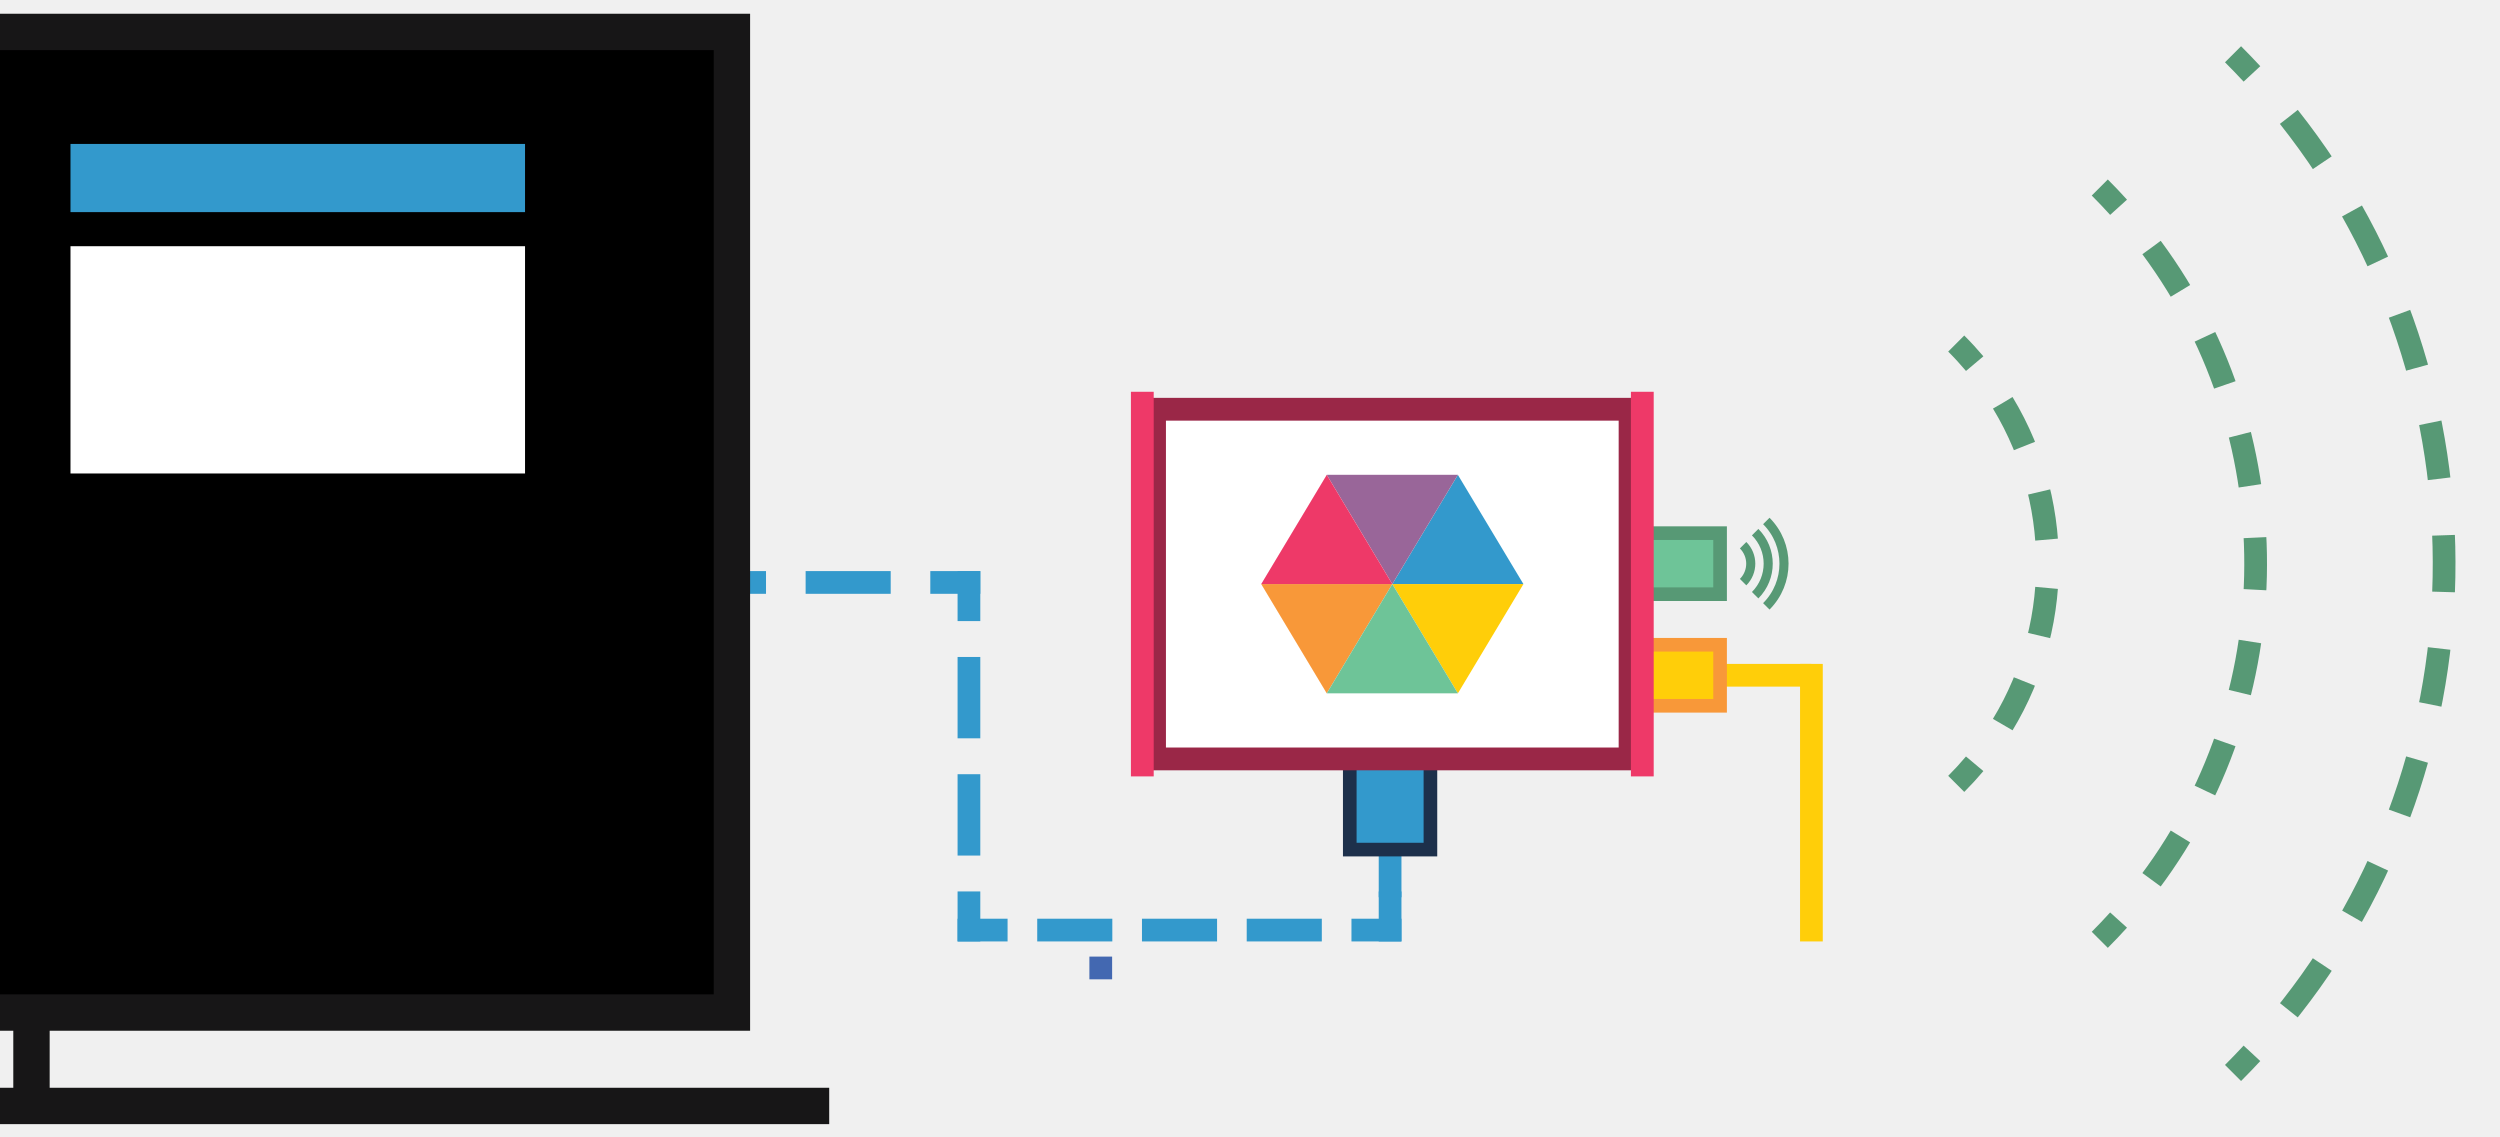
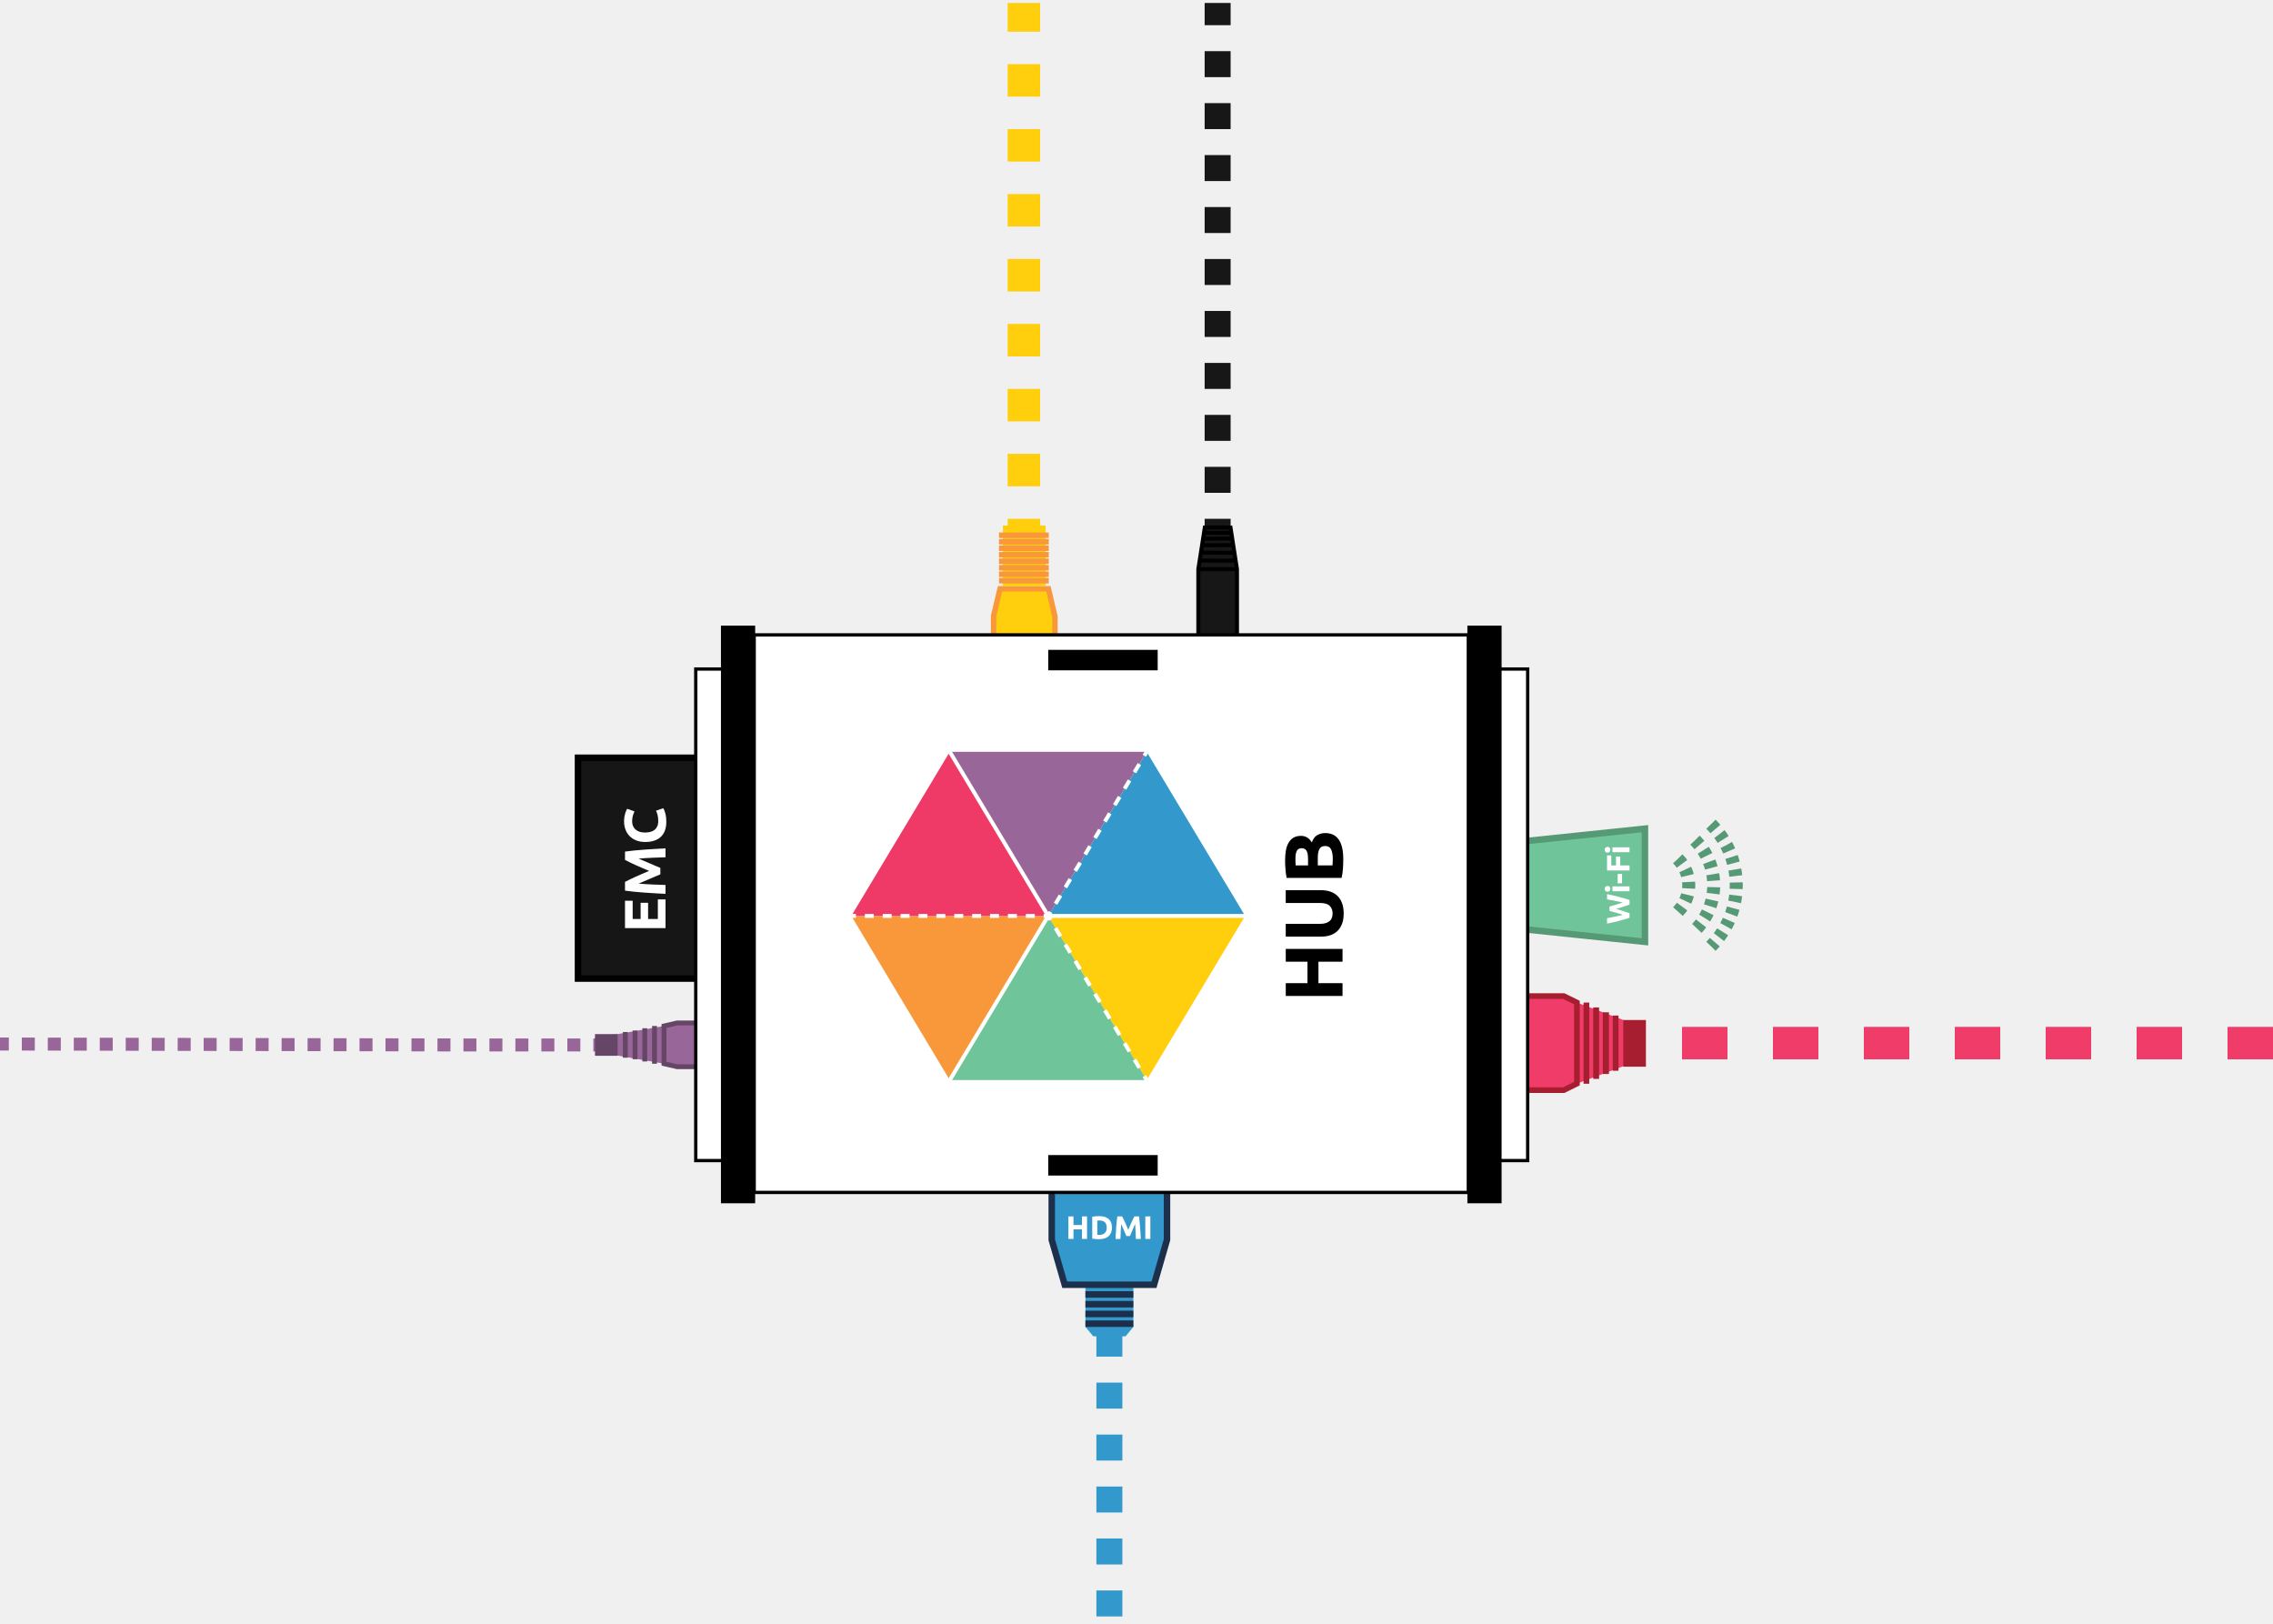
- <svg xmlns="http://www.w3.org/2000/svg" version="1.1" id="Layer_1" x="0px" y="0px" width="550px" height="250px" viewBox="0 0 550 250" enable-background="new 0 0 550 250" xml:space="preserve">
-   <g>
-     <path fill="none" d="M515.834,106.439" />
-   </g>
-   <path stroke="#4368B1" stroke-width="5" stroke-linecap="square" stroke-miterlimit="10" d="M242.167,212.951" />
+ <svg xmlns="http://www.w3.org/2000/svg" version="1.1" id="Layer_1" x="0px" y="0px" width="350px" height="250px" viewBox="-32.5 0 350 250" enable-background="new -32.5 0 350 250" xml:space="preserve">
  <g>
    <g>
-       <g>
-         <line fill="none" stroke="#3399CC" stroke-width="5" stroke-linecap="square" stroke-miterlimit="10" x1="305.821" y1="188.9" x2="305.821" y2="194.9" />
-         <line fill="none" stroke="#3399CC" stroke-width="5" stroke-linecap="square" stroke-miterlimit="10" x1="305.821" y1="198.617" x2="305.821" y2="204.617" />
-       </g>
+       <line fill="none" stroke="#EF3C68" stroke-width="5" stroke-miterlimit="10" stroke-dasharray="7" x1="317.5" y1="160.602" x2="211.845" y2="160.602" />
    </g>
    <g>
-       <g>
-         <line fill="none" stroke="#3399CC" stroke-width="5" stroke-linecap="square" stroke-miterlimit="10" x1="305.821" y1="204.617" x2="299.821" y2="204.617" />
-         <line fill="none" stroke="#3399CC" stroke-width="5" stroke-linecap="square" stroke-miterlimit="10" stroke-dasharray="11.522,11.522" x1="288.299" y1="204.617" x2="224.928" y2="204.617" />
-         <line fill="none" stroke="#3399CC" stroke-width="5" stroke-linecap="square" stroke-miterlimit="10" x1="219.167" y1="204.617" x2="213.167" y2="204.617" />
-       </g>
-     </g>
-     <g>
-       <g>
-         <line fill="none" stroke="#3399CC" stroke-width="5" stroke-linecap="square" stroke-miterlimit="10" x1="213.167" y1="204.617" x2="213.167" y2="198.617" />
-         <line fill="none" stroke="#3399CC" stroke-width="5" stroke-linecap="square" stroke-miterlimit="10" stroke-dasharray="12.896,12.896" x1="213.167" y1="185.722" x2="213.167" y2="140.587" />
-         <line fill="none" stroke="#3399CC" stroke-width="5" stroke-linecap="square" stroke-miterlimit="10" x1="213.167" y1="134.139" x2="213.167" y2="128.139" />
-       </g>
-     </g>
-     <g>
-       <g>
-         <line fill="none" stroke="#3399CC" stroke-width="5" stroke-linecap="square" stroke-miterlimit="10" x1="213.167" y1="128.139" x2="207.167" y2="128.139" />
-         <line fill="none" stroke="#3399CC" stroke-width="5" stroke-linecap="square" stroke-miterlimit="10" stroke-dasharray="13.715,13.715" x1="193.452" y1="128.139" x2="172.88" y2="128.139" />
-         <line fill="none" stroke="#3399CC" stroke-width="5" stroke-linecap="square" stroke-miterlimit="10" x1="166.022" y1="128.139" x2="160.022" y2="128.139" />
-       </g>
-     </g>
-   </g>
-   <rect x="296.949" y="161.562" fill="#3399CC" stroke="#1D304B" stroke-width="3" stroke-miterlimit="10" width="17.744" height="25.348" />
-   <line fill="none" stroke="#FFCE09" stroke-width="5" stroke-miterlimit="10" x1="398.512" y1="148.559" x2="378.512" y2="148.559" />
-   <rect x="359.236" y="141.846" fill="#FFCE09" stroke="#F89839" stroke-width="3" stroke-miterlimit="10" width="19.182" height="13.428" />
-   <rect x="359.236" y="117.293" fill="#6EC498" stroke="#579975" stroke-width="3" stroke-miterlimit="10" width="19.182" height="13.428" />
-   <g>
-     <g>
-       <path fill="none" stroke="#579975" stroke-width="2" stroke-miterlimit="10" d="M388.588,114.613c5.19,5.192,5.19,13.595,0,18.786    " />
-       <path fill="none" stroke="#579975" stroke-width="2" stroke-miterlimit="10" d="M386.131,117.07    c3.832,3.834,3.832,10.038,0,13.874" />
-       <path fill="none" stroke="#579975" stroke-width="2" stroke-miterlimit="10" d="M383.483,119.947c2.245,2.242,2.245,5.877,0,8.121    " />
+       <polygon fill="#EF3C68" points="218.288,163.844 210.317,166.844 210.317,154.359 218.288,157.359   " />
+       <polygon fill="#EF3C68" stroke="#A61E2F" stroke-width="0.869" stroke-miterlimit="10" points="196.89,167.844 196.89,153.359     208.288,153.359 210.317,154.359 210.317,166.844 208.288,167.844   " />
+       <path fill="#FFCE0E" stroke="#F8993A" stroke-width="0.869" stroke-miterlimit="10" d="M208.401,167.844" />
+       <line fill="none" stroke="#A61E2F" stroke-width="0.88" stroke-miterlimit="10" x1="211.776" y1="154.359" x2="211.776" y2="166.859" />
+       <line fill="none" stroke="#A61E2F" stroke-width="0.903" stroke-miterlimit="10" x1="213.276" y1="155.109" x2="213.276" y2="166.109" />
+       <line fill="none" stroke="#A61E2F" stroke-width="0.936" stroke-miterlimit="10" x1="214.776" y1="155.859" x2="214.776" y2="165.359" />
+       <line fill="none" stroke="#A61E2F" stroke-width="0.885" stroke-miterlimit="10" x1="216.276" y1="156.359" x2="216.276" y2="164.859" />
+       <rect x="217.456" y="157.047" fill="#A61E2F" width="3.486" height="7.186" />
    </g>
  </g>
  <g>
-     <rect x="-147.173" y="7.024" stroke="#171617" stroke-width="8" stroke-miterlimit="10" width="308.195" height="215.738" />
-     <line fill="none" stroke="#171617" stroke-width="8" stroke-miterlimit="10" x1="-168.575" y1="243.309" x2="182.425" y2="243.309" />
-     <line fill="none" stroke="#171617" stroke-width="8" stroke-miterlimit="10" x1="6.925" y1="222.762" x2="6.925" y2="243.309" />
+     <rect x="56.5" y="116.667" fill="#171617" stroke="#000000" stroke-miterlimit="10" width="22.667" height="34" />
+     <g>
+       <path fill="#FFFFFF" d="M69.976,142.896h-6.237v-4.213h1.179v2.809h1.225v-2.493h1.151v2.493h1.503v-3.016h1.18V142.896z" />
+       <path fill="#FFFFFF" d="M63.738,135.786c0.198-0.108,0.442-0.233,0.733-0.374c0.291-0.142,0.605-0.289,0.945-0.442    c0.339-0.153,0.686-0.306,1.039-0.456s0.688-0.291,0.999-0.424c-0.312-0.133-0.646-0.273-0.999-0.424s-0.7-0.303-1.039-0.456    c-0.34-0.153-0.654-0.301-0.945-0.442c-0.291-0.141-0.535-0.266-0.733-0.375v-1.277c0.413-0.061,0.878-0.115,1.39-0.166    c0.514-0.052,1.048-0.097,1.603-0.136c0.556-0.039,1.112-0.075,1.669-0.108c0.559-0.032,1.084-0.061,1.576-0.085v1.368    c-0.606,0.018-1.267,0.042-1.98,0.072c-0.714,0.029-1.434,0.074-2.16,0.135c0.252,0.108,0.531,0.229,0.837,0.361    c0.306,0.132,0.612,0.264,0.919,0.393c0.305,0.129,0.598,0.254,0.877,0.375c0.279,0.119,0.518,0.223,0.715,0.307v0.98    c-0.197,0.084-0.436,0.188-0.715,0.307c-0.279,0.121-0.572,0.246-0.877,0.375c-0.307,0.13-0.613,0.261-0.919,0.393    c-0.306,0.133-0.585,0.254-0.837,0.361c0.727,0.061,1.446,0.105,2.16,0.135c0.714,0.031,1.374,0.055,1.98,0.072v1.368    c-0.492-0.024-1.018-0.052-1.576-0.085c-0.557-0.033-1.113-0.069-1.669-0.108c-0.555-0.039-1.089-0.084-1.603-0.136    c-0.512-0.051-0.977-0.105-1.39-0.166V135.786z" />
+       <path fill="#FFFFFF" d="M70.101,126.525c0,1.014-0.281,1.787-0.846,2.317c-0.563,0.531-1.365,0.796-2.402,0.796    c-0.517,0-0.977-0.08-1.382-0.242s-0.747-0.385-1.026-0.666c-0.279-0.282-0.49-0.618-0.635-1.008    c-0.144-0.391-0.215-0.813-0.215-1.27c0-0.264,0.02-0.504,0.059-0.72s0.084-0.405,0.135-0.567s0.104-0.297,0.157-0.404    c0.054-0.108,0.096-0.186,0.126-0.234l1.134,0.404c-0.103,0.193-0.188,0.416-0.261,0.672c-0.072,0.254-0.108,0.544-0.108,0.867    c0,0.217,0.036,0.428,0.108,0.635s0.188,0.391,0.346,0.549c0.16,0.16,0.365,0.287,0.617,0.383s0.559,0.145,0.918,0.145    c0.288,0,0.557-0.031,0.805-0.095c0.25-0.063,0.465-0.165,0.645-0.306s0.322-0.326,0.428-0.554    c0.104-0.228,0.156-0.505,0.156-0.828c0-0.204-0.012-0.388-0.035-0.549c-0.023-0.162-0.053-0.306-0.086-0.433    c-0.033-0.125-0.07-0.236-0.112-0.332c-0.042-0.097-0.081-0.184-0.116-0.262l1.125-0.387c0.119,0.197,0.228,0.477,0.323,0.837    C70.054,125.635,70.101,126.051,70.101,126.525z" />
+     </g>
  </g>
-   <line fill="none" stroke="#FFCE09" stroke-width="5" stroke-linecap="square" stroke-miterlimit="10" x1="398.511" y1="204.617" x2="398.511" y2="148.559" />
-   <rect x="15.508" y="31.666" fill="#3399CC" width="100" height="15" />
-   <rect x="15.508" y="54.166" fill="#FFFFFF" width="100" height="50" />
+   <line fill="none" stroke="#171718" stroke-width="4" stroke-miterlimit="10" stroke-dasharray="4" x1="154.993" y1="91.878" x2="154.993" y2="0.458" />
  <g>
+     <polygon fill="#171718" stroke="#000000" stroke-width="0.616" stroke-miterlimit="10" points="153.021,81.215 156.971,81.215    157.971,87.632 157.971,98.639 152.021,98.639 152.021,87.632  " />
+     <line fill="none" stroke="#000000" stroke-width="0.616" stroke-miterlimit="10" x1="152.021" y1="87.632" x2="157.971" y2="87.632" />
+     <line fill="none" stroke="#000000" stroke-width="0.616" stroke-miterlimit="10" x1="152.227" y1="86.314" x2="157.764" y2="86.31" />
+     <line fill="none" stroke="#000000" stroke-width="0.616" stroke-miterlimit="10" x1="152.419" y1="85.074" x2="157.575" y2="85.104" />
+     <line fill="none" stroke="#000000" stroke-width="0.616" stroke-miterlimit="10" x1="152.598" y1="83.938" x2="157.393" y2="83.925" />
+     <line fill="none" stroke="#000000" stroke-width="0.616" stroke-miterlimit="10" x1="152.753" y1="82.933" x2="157.236" y2="82.93" />
+     <line fill="none" stroke="#000000" stroke-width="0.616" stroke-miterlimit="10" x1="152.867" y1="82.033" x2="157.113" y2="82.033" />
+   </g>
+   <line fill="none" stroke="#FFCE0C" stroke-width="5" stroke-miterlimit="10" stroke-dasharray="5" x1="125.161" y1="84.878" x2="125.161" y2="0.458" />
+   <g>
+     <polygon fill="#FFCE0C" stroke="#F8983A" stroke-width="0.839" stroke-miterlimit="10" points="121.492,90.653 128.939,90.653    129.939,94.911 129.939,100.834 120.492,100.834 120.492,94.827  " />
+     <rect x="121.924" y="80.911" fill="#FFCE0C" width="6.583" height="9.333" />
+     <line fill="none" stroke="#F8983A" stroke-width="0.839" stroke-miterlimit="10" x1="121.327" y1="89.411" x2="128.994" y2="89.411" />
+     <line fill="none" stroke="#F8983A" stroke-width="0.839" stroke-miterlimit="10" x1="121.327" y1="88.411" x2="128.994" y2="88.411" />
+     <line fill="none" stroke="#F8983A" stroke-width="0.839" stroke-miterlimit="10" x1="121.327" y1="87.411" x2="128.994" y2="87.411" />
+     <line fill="none" stroke="#F8983A" stroke-width="0.839" stroke-miterlimit="10" x1="121.327" y1="86.411" x2="128.994" y2="86.411" />
+     <line fill="none" stroke="#F8983A" stroke-width="0.839" stroke-miterlimit="10" x1="121.327" y1="85.411" x2="128.994" y2="85.411" />
+     <line fill="none" stroke="#F8983A" stroke-width="0.839" stroke-miterlimit="10" x1="121.327" y1="84.411" x2="128.994" y2="84.411" />
+     <line fill="none" stroke="#F8983A" stroke-width="0.839" stroke-miterlimit="10" x1="121.327" y1="83.411" x2="128.994" y2="83.411" />
+     <line fill="none" stroke="#F8983A" stroke-width="0.839" stroke-miterlimit="10" x1="121.327" y1="82.411" x2="128.994" y2="82.411" />
+   </g>
+   <g>
+     <polygon fill="#3399CC" points="140.824,205.74 142.013,204.302 142.013,197.807 134.636,197.807 134.636,204.302 135.84,205.74     " />
+     <g>
+       <polygon fill="#3399CC" stroke="#1D304B" stroke-miterlimit="10" points="147.197,172.459 147.197,190.876 145.197,197.807     131.451,197.807 129.451,190.898 129.451,172.459   " />
+       <g>
+         <path fill="#FFFFFF" d="M134.104,187.285h0.78v3.465h-0.78v-1.47h-1.31v1.47h-0.78v-3.465h0.78v1.324h1.31V187.285z" />
+         <path fill="#FFFFFF" d="M138.719,189.014c0,0.301-0.047,0.563-0.141,0.785c-0.093,0.225-0.225,0.408-0.396,0.557     c-0.172,0.146-0.381,0.256-0.628,0.328c-0.247,0.073-0.523,0.11-0.83,0.11c-0.14,0-0.304-0.006-0.489-0.019     c-0.188-0.012-0.371-0.034-0.551-0.071v-3.375c0.18-0.033,0.367-0.056,0.563-0.067c0.196-0.011,0.363-0.018,0.502-0.018     c0.297,0,0.566,0.033,0.809,0.1c0.241,0.067,0.449,0.172,0.622,0.315c0.173,0.143,0.307,0.325,0.399,0.55     C138.672,188.434,138.719,188.702,138.719,189.014z M136.464,190.115c0.036,0.003,0.079,0.006,0.128,0.007     c0.048,0.002,0.105,0.003,0.172,0.003c0.391,0,0.68-0.1,0.867-0.295c0.188-0.196,0.283-0.469,0.283-0.814     c0-0.363-0.09-0.639-0.271-0.824c-0.18-0.188-0.465-0.28-0.854-0.28c-0.054,0-0.109,0.001-0.166,0.002     c-0.057,0.002-0.109,0.006-0.159,0.013V190.115L136.464,190.115z" />
+         <path fill="#FFFFFF" d="M140.289,187.285c0.061,0.109,0.129,0.246,0.207,0.406c0.08,0.162,0.162,0.338,0.246,0.525     c0.086,0.188,0.17,0.381,0.254,0.577c0.084,0.197,0.162,0.382,0.236,0.556c0.072-0.174,0.152-0.357,0.234-0.556     c0.084-0.196,0.17-0.39,0.254-0.577c0.086-0.188,0.168-0.363,0.246-0.525c0.078-0.16,0.148-0.297,0.209-0.406h0.709     c0.033,0.229,0.064,0.486,0.092,0.771c0.029,0.285,0.055,0.582,0.076,0.891s0.041,0.617,0.062,0.928     c0.018,0.311,0.033,0.602,0.047,0.875h-0.76c-0.01-0.337-0.023-0.703-0.041-1.1c-0.016-0.397-0.041-0.797-0.074-1.2     c-0.061,0.14-0.127,0.295-0.201,0.465c-0.072,0.17-0.146,0.34-0.219,0.51c-0.07,0.17-0.141,0.333-0.207,0.487     c-0.066,0.154-0.125,0.288-0.172,0.396h-0.545c-0.047-0.108-0.104-0.242-0.17-0.396c-0.068-0.154-0.137-0.317-0.209-0.487     c-0.072-0.17-0.145-0.34-0.219-0.51c-0.072-0.17-0.14-0.325-0.2-0.465c-0.033,0.403-0.058,0.803-0.075,1.2     c-0.016,0.396-0.029,0.763-0.039,1.1h-0.761c0.014-0.273,0.029-0.564,0.048-0.875c0.018-0.311,0.038-0.619,0.061-0.928     c0.021-0.309,0.046-0.604,0.074-0.891c0.028-0.285,0.059-0.543,0.093-0.771H140.289z" />
+         <path fill="#FFFFFF" d="M143.855,187.285h0.778v3.465h-0.778V187.285z" />
+       </g>
+     </g>
+     <line fill="none" stroke="#1D304B" stroke-miterlimit="10" x1="134.636" y1="199.302" x2="142.013" y2="199.302" />
+     <line fill="none" stroke="#1D304B" stroke-miterlimit="10" x1="134.636" y1="200.802" x2="142.013" y2="200.802" />
+     <line fill="none" stroke="#1D304B" stroke-miterlimit="10" x1="134.636" y1="202.302" x2="142.013" y2="202.302" />
+     <line fill="none" stroke="#1D304B" stroke-miterlimit="10" x1="134.636" y1="203.802" x2="142.013" y2="203.802" />
+   </g>
+   <line fill="none" stroke="#3399CC" stroke-width="4" stroke-miterlimit="10" stroke-dasharray="4" x1="138.324" y1="204.875" x2="138.324" y2="249.542" />
+   <polyline fill="none" stroke="#996699" stroke-width="2" stroke-miterlimit="10" stroke-dasharray="2" points="60.861,160.886   37.625,160.886 -32.5,160.742 " />
+   <polygon fill="#6FC499" stroke="#569975" stroke-miterlimit="10" points="220.793,127.585 220.793,145.014 201.611,143.014   201.611,129.585 " />
+   <g>
+     <g>
+       <path fill="none" stroke="#569975" stroke-width="2" stroke-miterlimit="10" stroke-dasharray="1" d="M230.963,126.906    c5.189,5.191,5.189,13.595,0,18.785" />
+       <path fill="none" stroke="#569975" stroke-width="2" stroke-miterlimit="10" stroke-dasharray="1" d="M228.506,129.363    c3.832,3.834,3.832,10.037,0,13.873" />
+       <path fill="none" stroke="#569975" stroke-width="2" stroke-miterlimit="10" stroke-dasharray="1" d="M225.857,132.24    c2.246,2.242,2.246,5.877,0,8.121" />
+     </g>
+   </g>
+   <g>
+     <polygon fill="#996699" points="61.772,162.376 69.743,163.771 69.743,157.965 61.772,159.361  " />
+     <polygon fill="#996699" stroke="#664666" stroke-width="0.75" stroke-miterlimit="10" points="83.171,164.236 83.171,157.5    71.772,157.5 69.743,157.965 69.743,163.771 71.772,164.236  " />
+     <path fill="#FFCE0C" stroke="#F8983A" stroke-width="0.593" stroke-miterlimit="10" d="M71.659,164.236" />
+     <line fill="none" stroke="#664666" stroke-width="0.75" stroke-miterlimit="10" x1="68.284" y1="157.965" x2="68.284" y2="163.78" />
+     <line fill="none" stroke="#664666" stroke-width="0.75" stroke-miterlimit="10" x1="66.784" y1="158.314" x2="66.784" y2="163.43" />
+     <line fill="none" stroke="#664666" stroke-width="0.75" stroke-miterlimit="10" x1="65.284" y1="158.664" x2="65.284" y2="163.082" />
+     <line fill="none" stroke="#664666" stroke-width="0.75" stroke-miterlimit="10" x1="63.784" y1="158.895" x2="63.784" y2="162.85" />
+     <rect x="59.118" y="159.215" fill="#664666" width="3.486" height="3.342" />
+   </g>
+   <g>
+     <rect x="83.63" y="97.75" fill="#FFFFFF" stroke="#000000" stroke-width="0.508" stroke-miterlimit="10" width="109.966" height="85.844" />
    <g>
      <g>
        <g>
-           <path fill="none" stroke="#579975" stroke-width="5" stroke-miterlimit="10" d="M491.265,11.937      c1.42,1.421,2.809,2.862,4.163,4.322" />
-           <path fill="none" stroke="#579975" stroke-width="5" stroke-miterlimit="10" stroke-dasharray="12.472,12.472" d="      M503.551,25.725c46.83,59.094,45.507,143.721-3.969,201.355" />
-           <path fill="none" stroke="#579975" stroke-width="5" stroke-miterlimit="10" d="M495.429,231.732      c-1.355,1.46-2.743,2.9-4.164,4.321" />
+           <path fill="#010101" stroke="#FFFFFF" stroke-width="0.202" stroke-miterlimit="10" d="M129.542,141.023" />
+         </g>
+         <g>
+           <path fill="#010101" stroke="#FFFFFF" stroke-width="0.202" stroke-miterlimit="10" d="M129.542,141.023" />
+         </g>
+         <g>
+           <path fill="#010101" stroke="#FFFFFF" stroke-width="0.202" stroke-miterlimit="10" d="M129.542,141.023" />
+         </g>
+         <g>
+           <path fill="#010101" stroke="#FFFFFF" stroke-width="0.202" stroke-miterlimit="10" d="M129.542,141.023" />
+         </g>
+       </g>
+       <polyline fill="#3399CC" points="144.07,115.754 151.65,128.389 159.23,141.021 144.07,141.021 128.91,141.021   " />
+       <polyline fill="#996699" points="144.07,115.754 128.91,115.754 113.749,115.754 121.33,128.375 128.91,141.021   " />
+       <polyline fill="#F8983A" points="98.587,141.02 106.168,153.656 113.749,166.292 121.33,153.655 128.91,141.02   " />
+       <polyline fill="#EF3A68" points="98.587,141.021 106.168,128.389 113.749,115.754 121.33,128.389 128.91,141.021   " />
+       <polyline fill="#FFCE0C" points="144.07,166.292 151.65,153.655 159.23,141.02 144.07,141.02 128.91,141.02   " />
+       <polyline fill="#6FC499" points="144.07,166.29 128.91,166.29 113.749,166.29 121.33,153.656 128.91,141.021   " />
+       <g>
+         <g>
+           <g>
+             <line fill="none" stroke="#FFFFFF" stroke-width="0.606" stroke-miterlimit="10" x1="98.587" y1="141.018" x2="99.295" y2="141.018" />
+             <line fill="none" stroke="#FFFFFF" stroke-width="0.606" stroke-miterlimit="10" stroke-dasharray="1.377,1.377" x1="100.671" y1="141.018" x2="127.514" y2="141.023" />
+             <line fill="none" stroke="#FFFFFF" stroke-width="0.606" stroke-miterlimit="10" x1="128.202" y1="141.023" x2="128.91" y2="141.023" />
+           </g>
+         </g>
+         <g>
+           <g>
+             <line fill="none" stroke="#FFFFFF" stroke-width="0.606" stroke-miterlimit="10" x1="128.91" y1="141.023" x2="129.273" y2="140.417" />
+             <line fill="none" stroke="#FFFFFF" stroke-width="0.606" stroke-miterlimit="10" stroke-dasharray="1.476,1.476" x1="130.033" y1="139.15" x2="143.326" y2="116.994" />
+             <line fill="none" stroke="#FFFFFF" stroke-width="0.606" stroke-miterlimit="10" x1="143.706" y1="116.361" x2="144.07" y2="115.754" />
+           </g>
+         </g>
+         <g>
+           <g>
+             <line fill="none" stroke="#FFFFFF" stroke-width="0.606" stroke-miterlimit="10" x1="128.91" y1="141.023" x2="129.273" y2="141.629" />
+             <line fill="none" stroke="#FFFFFF" stroke-width="0.606" stroke-miterlimit="10" stroke-dasharray="1.476,1.476" x1="130.033" y1="142.896" x2="143.326" y2="165.052" />
+             <line fill="none" stroke="#FFFFFF" stroke-width="0.606" stroke-miterlimit="10" x1="143.706" y1="165.686" x2="144.07" y2="166.292" />
+           </g>
        </g>
      </g>
      <g>
-         <g>
-           <path fill="none" stroke="#579975" stroke-width="5" stroke-miterlimit="10" d="M461.95,41.25      c1.423,1.423,2.801,2.874,4.135,4.35" />
-           <path fill="none" stroke="#579975" stroke-width="5" stroke-miterlimit="10" stroke-dasharray="11.457,11.457" d="      M473.346,54.463c31.663,42.742,30.487,102.08-3.526,143.606" />
-           <path fill="none" stroke="#579975" stroke-width="5" stroke-miterlimit="10" d="M466.084,202.411      c-1.334,1.477-2.712,2.927-4.134,4.351" />
-         </g>
-       </g>
-       <g>
-         <g>
-           <path fill="none" stroke="#579975" stroke-width="5" stroke-miterlimit="10" d="M430.369,75.581      c1.43,1.428,2.783,2.903,4.061,4.421" />
-           <path fill="none" stroke="#579975" stroke-width="5" stroke-miterlimit="10" stroke-dasharray="10.625,10.625" d="      M440.617,88.633c14.034,23.201,13.053,52.921-2.943,75.224" />
-           <path fill="none" stroke="#579975" stroke-width="5" stroke-miterlimit="10" d="M434.428,168.031      c-1.276,1.519-2.629,2.994-4.059,4.423" />
-         </g>
+         <line fill="none" stroke="#FFFFFF" stroke-width="0.606" stroke-miterlimit="10" x1="159.23" y1="141.018" x2="128.91" y2="141.023" />
+         <line fill="none" stroke="#FFFFFF" stroke-width="0.606" stroke-miterlimit="10" x1="128.91" y1="141.023" x2="113.749" y2="115.754" />
+         <line fill="none" stroke="#FFFFFF" stroke-width="0.606" stroke-miterlimit="10" x1="128.91" y1="141.023" x2="113.749" y2="166.292" />
      </g>
    </g>
+     <rect x="196.566" y="103.006" fill="#FFFFFF" stroke="#000000" stroke-width="0.508" stroke-miterlimit="10" width="6.168" height="75.684" />
+     <rect x="74.633" y="103.006" fill="#FFFFFF" stroke="#000000" stroke-width="0.508" stroke-miterlimit="10" width="6.167" height="75.684" />
+     <line fill="none" stroke="#000000" stroke-width="5.269" stroke-miterlimit="10" x1="81.146" y1="185.264" x2="81.146" y2="96.322" />
+     <line fill="none" stroke="#000000" stroke-width="5.269" stroke-miterlimit="10" x1="196.082" y1="185.264" x2="196.082" y2="96.322" />
+     <g>
+       <path d="M165.484,148.068V146.1h8.74v1.969h-3.707v3.305h3.707v1.968h-8.74v-1.968h3.343v-3.305H165.484z" />
+       <path d="M174.402,140.663c0,0.614-0.088,1.144-0.26,1.59c-0.172,0.445-0.412,0.813-0.719,1.104s-0.673,0.504-1.098,0.644    c-0.426,0.14-0.895,0.208-1.406,0.208h-5.438v-1.968h5.272c0.354,0,0.654-0.04,0.901-0.12c0.248-0.08,0.449-0.189,0.605-0.328    c0.155-0.139,0.268-0.307,0.334-0.504c0.067-0.198,0.102-0.414,0.102-0.65c0-0.479-0.146-0.867-0.441-1.166    c-0.294-0.299-0.795-0.447-1.501-0.447h-5.272v-1.969h5.438c0.514,0,0.982,0.071,1.413,0.215c0.429,0.144,0.796,0.361,1.104,0.655    c0.307,0.296,0.543,0.669,0.713,1.123C174.318,139.502,174.402,140.041,174.402,140.663z" />
+       <path d="M174.338,132.25c0,0.479-0.016,0.957-0.044,1.432c-0.028,0.477-0.099,0.971-0.208,1.482h-8.477    c-0.075-0.404-0.133-0.846-0.17-1.325c-0.039-0.479-0.058-0.925-0.058-1.337c0-0.555,0.04-1.064,0.119-1.532    c0.08-0.467,0.217-0.868,0.41-1.204c0.192-0.336,0.448-0.6,0.763-0.789c0.314-0.188,0.705-0.283,1.167-0.283    c0.698,0,1.249,0.337,1.652,1.01c0.211-0.555,0.497-0.934,0.858-1.137c0.36-0.2,0.77-0.303,1.224-0.303    c0.916,0,1.604,0.336,2.067,1.004C174.107,129.936,174.338,130.93,174.338,132.25z M168.915,133.246v-0.958    c0-0.604-0.077-1.039-0.233-1.3c-0.154-0.26-0.404-0.391-0.75-0.391c-0.354,0-0.602,0.135-0.744,0.402    c-0.144,0.27-0.215,0.665-0.215,1.186c0,0.17,0.002,0.351,0.006,0.543c0.006,0.193,0.017,0.365,0.033,0.518H168.915z     M170.416,133.246h2.258c0.018-0.143,0.03-0.298,0.038-0.467c0.009-0.168,0.013-0.354,0.013-0.555    c0-0.589-0.084-1.063-0.252-1.426c-0.168-0.361-0.479-0.543-0.934-0.543c-0.404,0-0.691,0.151-0.864,0.454    c-0.172,0.304-0.259,0.735-0.259,1.3V133.246L170.416,133.246z" />
+     </g>
+     <rect x="128.908" y="177.84" width="16.854" height="3.154" />
+     <rect x="128.908" y="100.056" width="16.854" height="3.152" />
  </g>
  <g>
-     <g>
-       <rect x="254" y="90.035" fill="#FFFFFF" stroke="#9A2747" stroke-width="5.013" stroke-miterlimit="10" width="104.614" height="76.927" />
-       <line fill="none" stroke="#EE3968" stroke-width="5.013" stroke-miterlimit="10" x1="251.309" y1="170.808" x2="251.309" y2="86.191" />
-       <line fill="none" stroke="#EE3968" stroke-width="5.013" stroke-miterlimit="10" x1="361.308" y1="170.808" x2="361.308" y2="86.191" />
-     </g>
-     <g>
-       <polygon fill="#3399CC" points="306.309,128.5 313.521,116.479 320.731,104.462 327.943,116.48 335.155,128.5 320.731,128.5   " />
-       <polygon fill="#996699" points="291.886,104.462 299.097,116.468 306.309,128.5 313.521,116.48 320.731,104.462 306.309,104.462       " />
-       <polygon fill="#F89839" points="277.462,128.498 284.674,140.52 291.886,152.539 299.097,140.519 306.309,128.498     291.886,128.498   " />
-       <polygon fill="#EE3968" points="277.462,128.5 284.674,116.481 291.886,104.462 299.097,116.48 306.309,128.5 291.886,128.5   " />
-       <polygon fill="#FFCE09" points="306.309,128.498 313.521,140.52 320.731,152.539 327.943,140.519 335.155,128.498     320.731,128.498   " />
-       <polygon fill="#6EC498" points="291.886,152.537 299.097,140.52 306.309,128.5 313.521,140.518 320.731,152.537 306.309,152.537       " />
-     </g>
+     <path fill="#FFFFFF" d="M215.325,139.581c0.137-0.04,0.291-0.084,0.462-0.132c0.172-0.049,0.35-0.1,0.533-0.155   c0.183-0.055,0.365-0.11,0.55-0.167s0.354-0.111,0.51-0.165c-0.17-0.044-0.354-0.088-0.555-0.133   c-0.2-0.046-0.407-0.088-0.62-0.128c-0.214-0.041-0.426-0.08-0.639-0.118c-0.211-0.038-0.416-0.075-0.611-0.108v-0.811   c0.58,0.117,1.168,0.253,1.766,0.404c0.596,0.154,1.162,0.317,1.699,0.496v0.713c-0.32,0.117-0.656,0.229-1.008,0.34   c-0.352,0.109-0.704,0.219-1.059,0.324c0.354,0.106,0.707,0.215,1.059,0.32c0.352,0.106,0.688,0.219,1.008,0.336v0.713   c-0.537,0.178-1.104,0.342-1.699,0.494c-0.598,0.151-1.186,0.286-1.766,0.403v-0.844c0.195-0.034,0.4-0.07,0.611-0.111   c0.213-0.04,0.425-0.082,0.639-0.125c0.213-0.044,0.42-0.088,0.62-0.134c0.2-0.045,0.385-0.092,0.555-0.139   c-0.163-0.061-0.337-0.119-0.521-0.176s-0.366-0.111-0.551-0.164c-0.183-0.055-0.358-0.104-0.529-0.147   c-0.17-0.044-0.321-0.086-0.454-0.123V139.581z" />
+     <path fill="#FFFFFF" d="M215.029,136.404c0.138,0,0.244,0.045,0.322,0.133s0.117,0.193,0.117,0.313c0,0.12-0.039,0.226-0.117,0.313   s-0.186,0.133-0.322,0.133c-0.135,0-0.243-0.045-0.322-0.133c-0.078-0.088-0.117-0.192-0.117-0.313   c0-0.119,0.039-0.225,0.117-0.313C214.786,136.449,214.895,136.404,215.029,136.404z M218.42,136.475v0.744h-2.63v-0.744H218.42z" />
+     <path fill="#FFFFFF" d="M216.59,136v-1.45h0.676V136H216.59z" />
+     <path fill="#FFFFFF" d="M218.42,134.025h-3.465v-2.32h0.654v1.539h0.726v-1.369h0.655v1.369h1.43V134.025z" />
+     <path fill="#FFFFFF" d="M215.029,130.389c0.138,0,0.244,0.045,0.322,0.133s0.117,0.192,0.117,0.313   c0,0.121-0.039,0.225-0.117,0.313c-0.078,0.09-0.186,0.134-0.322,0.134c-0.135,0-0.243-0.044-0.322-0.134   c-0.078-0.088-0.117-0.19-0.117-0.313c0-0.119,0.039-0.225,0.117-0.313C214.786,130.434,214.895,130.389,215.029,130.389z    M218.42,130.458v0.746h-2.63v-0.746H218.42z" />
  </g>
</svg>
